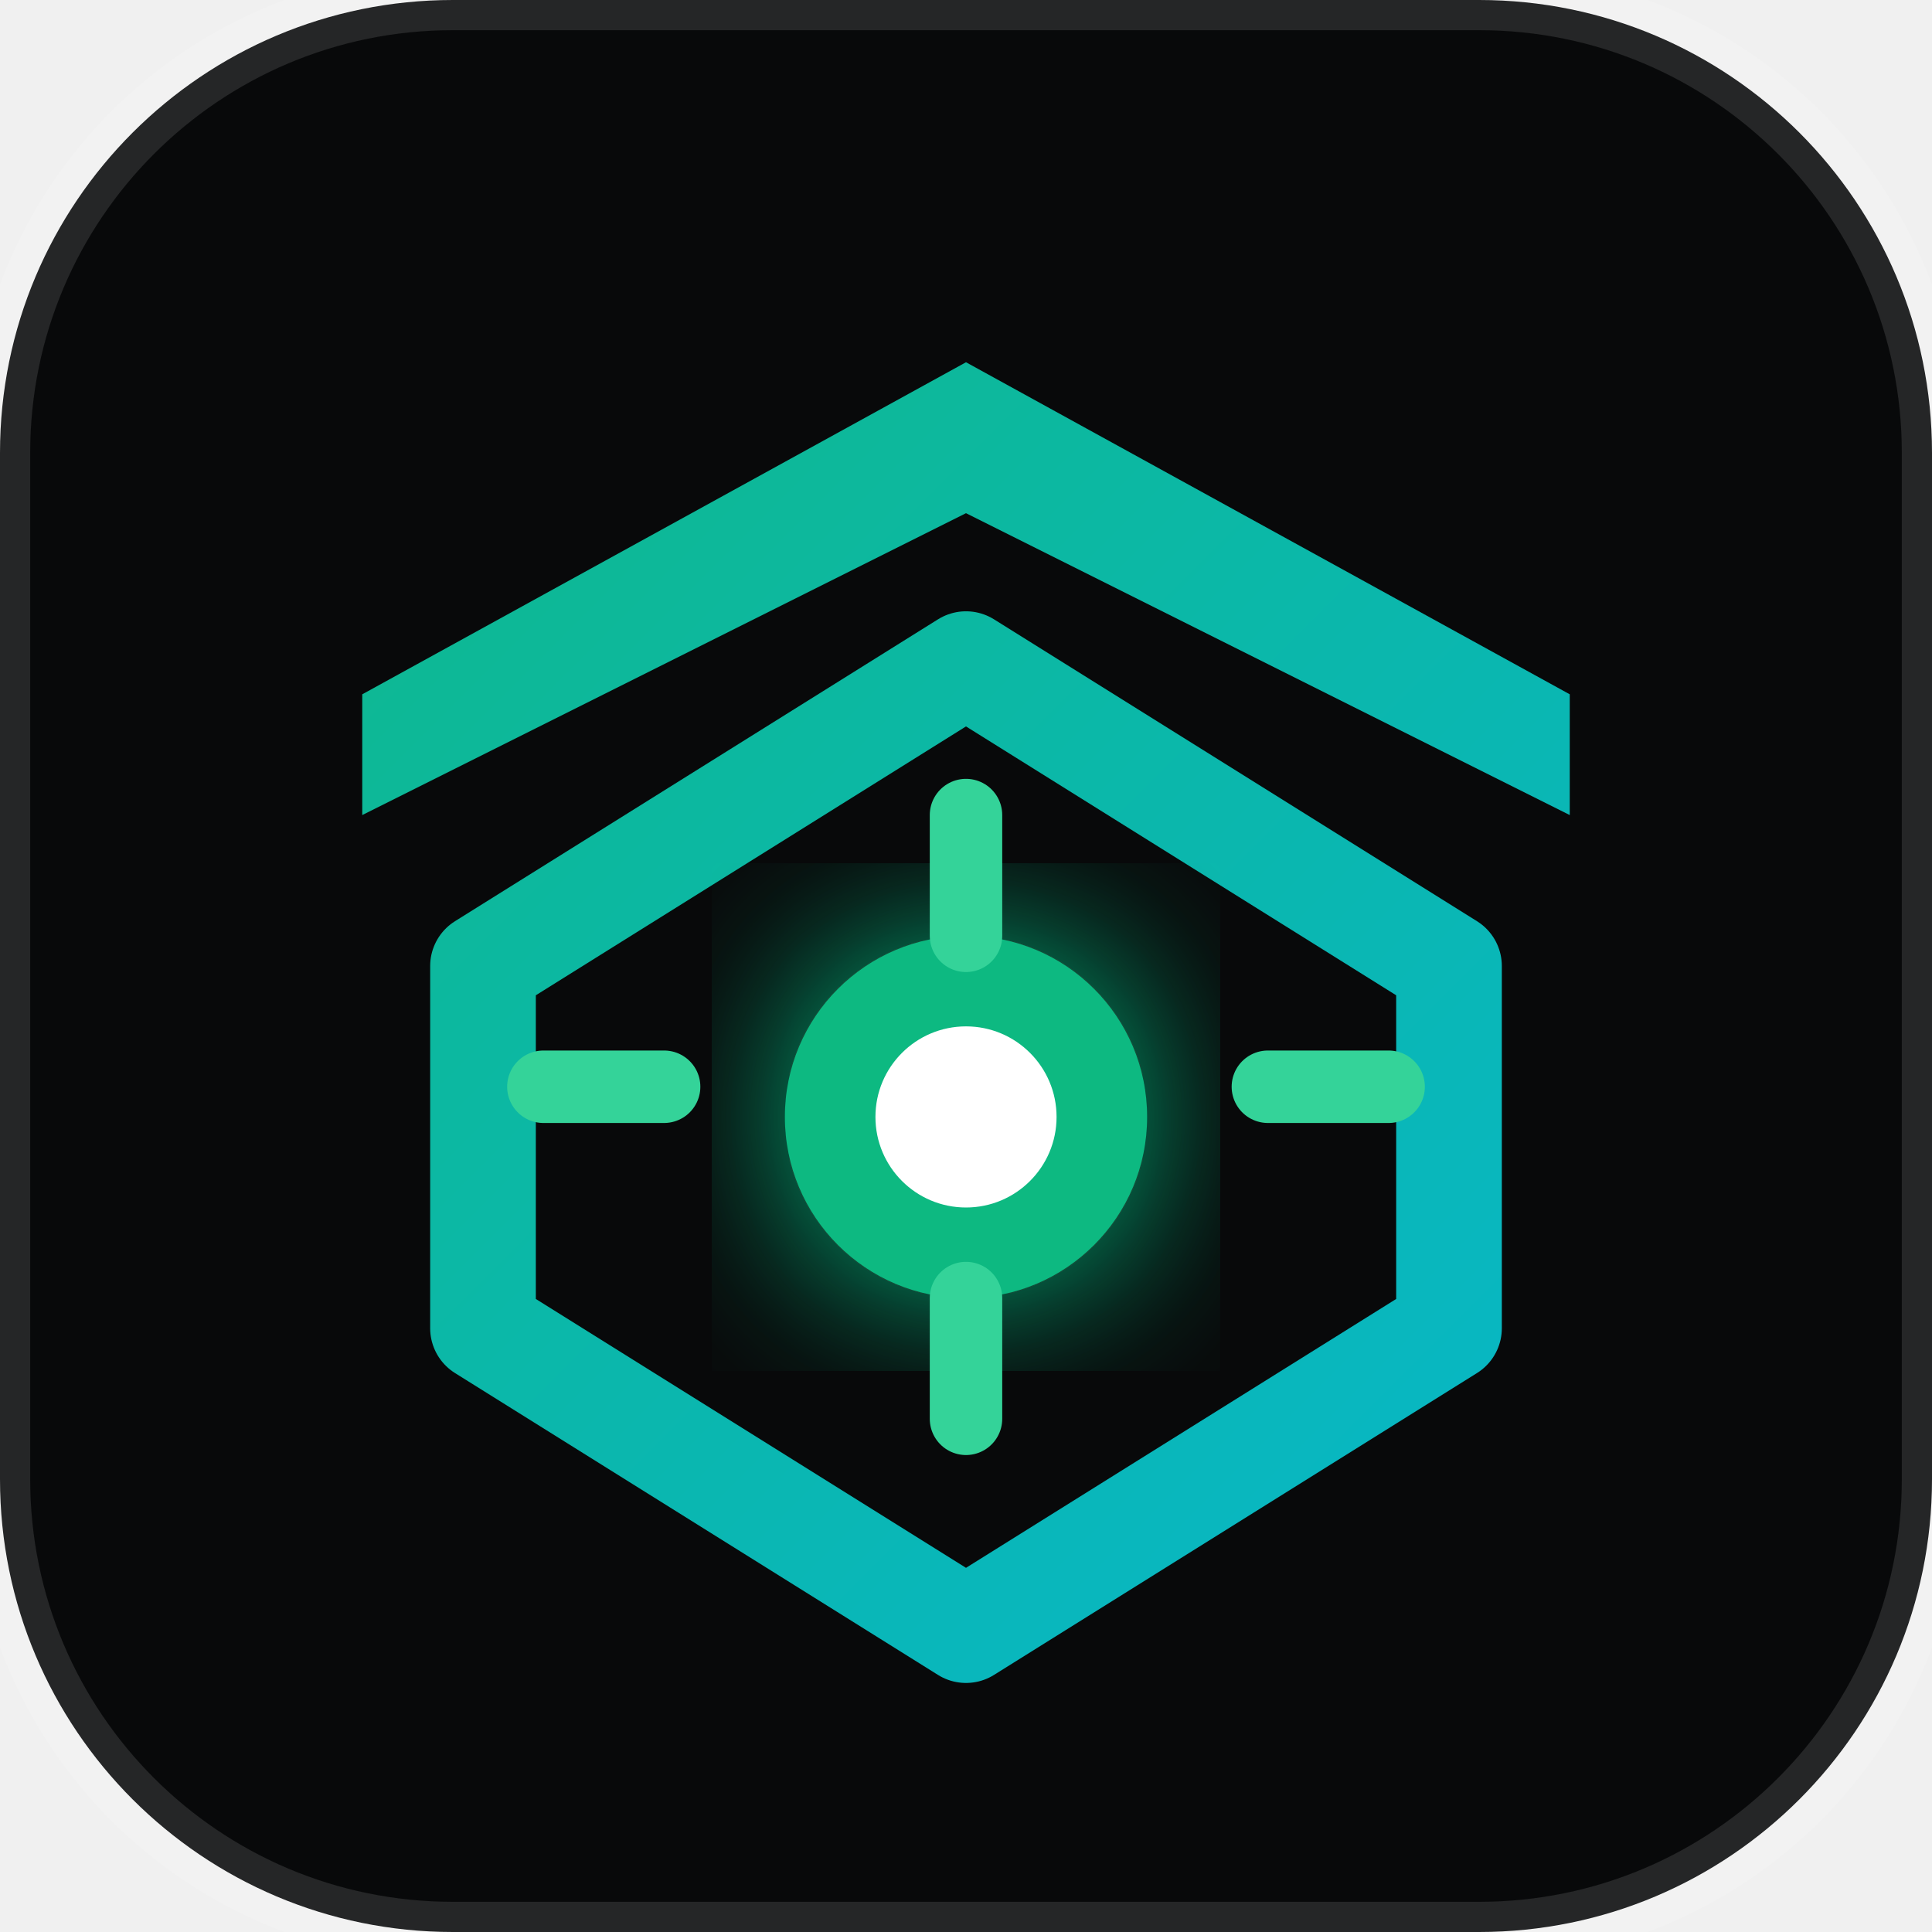
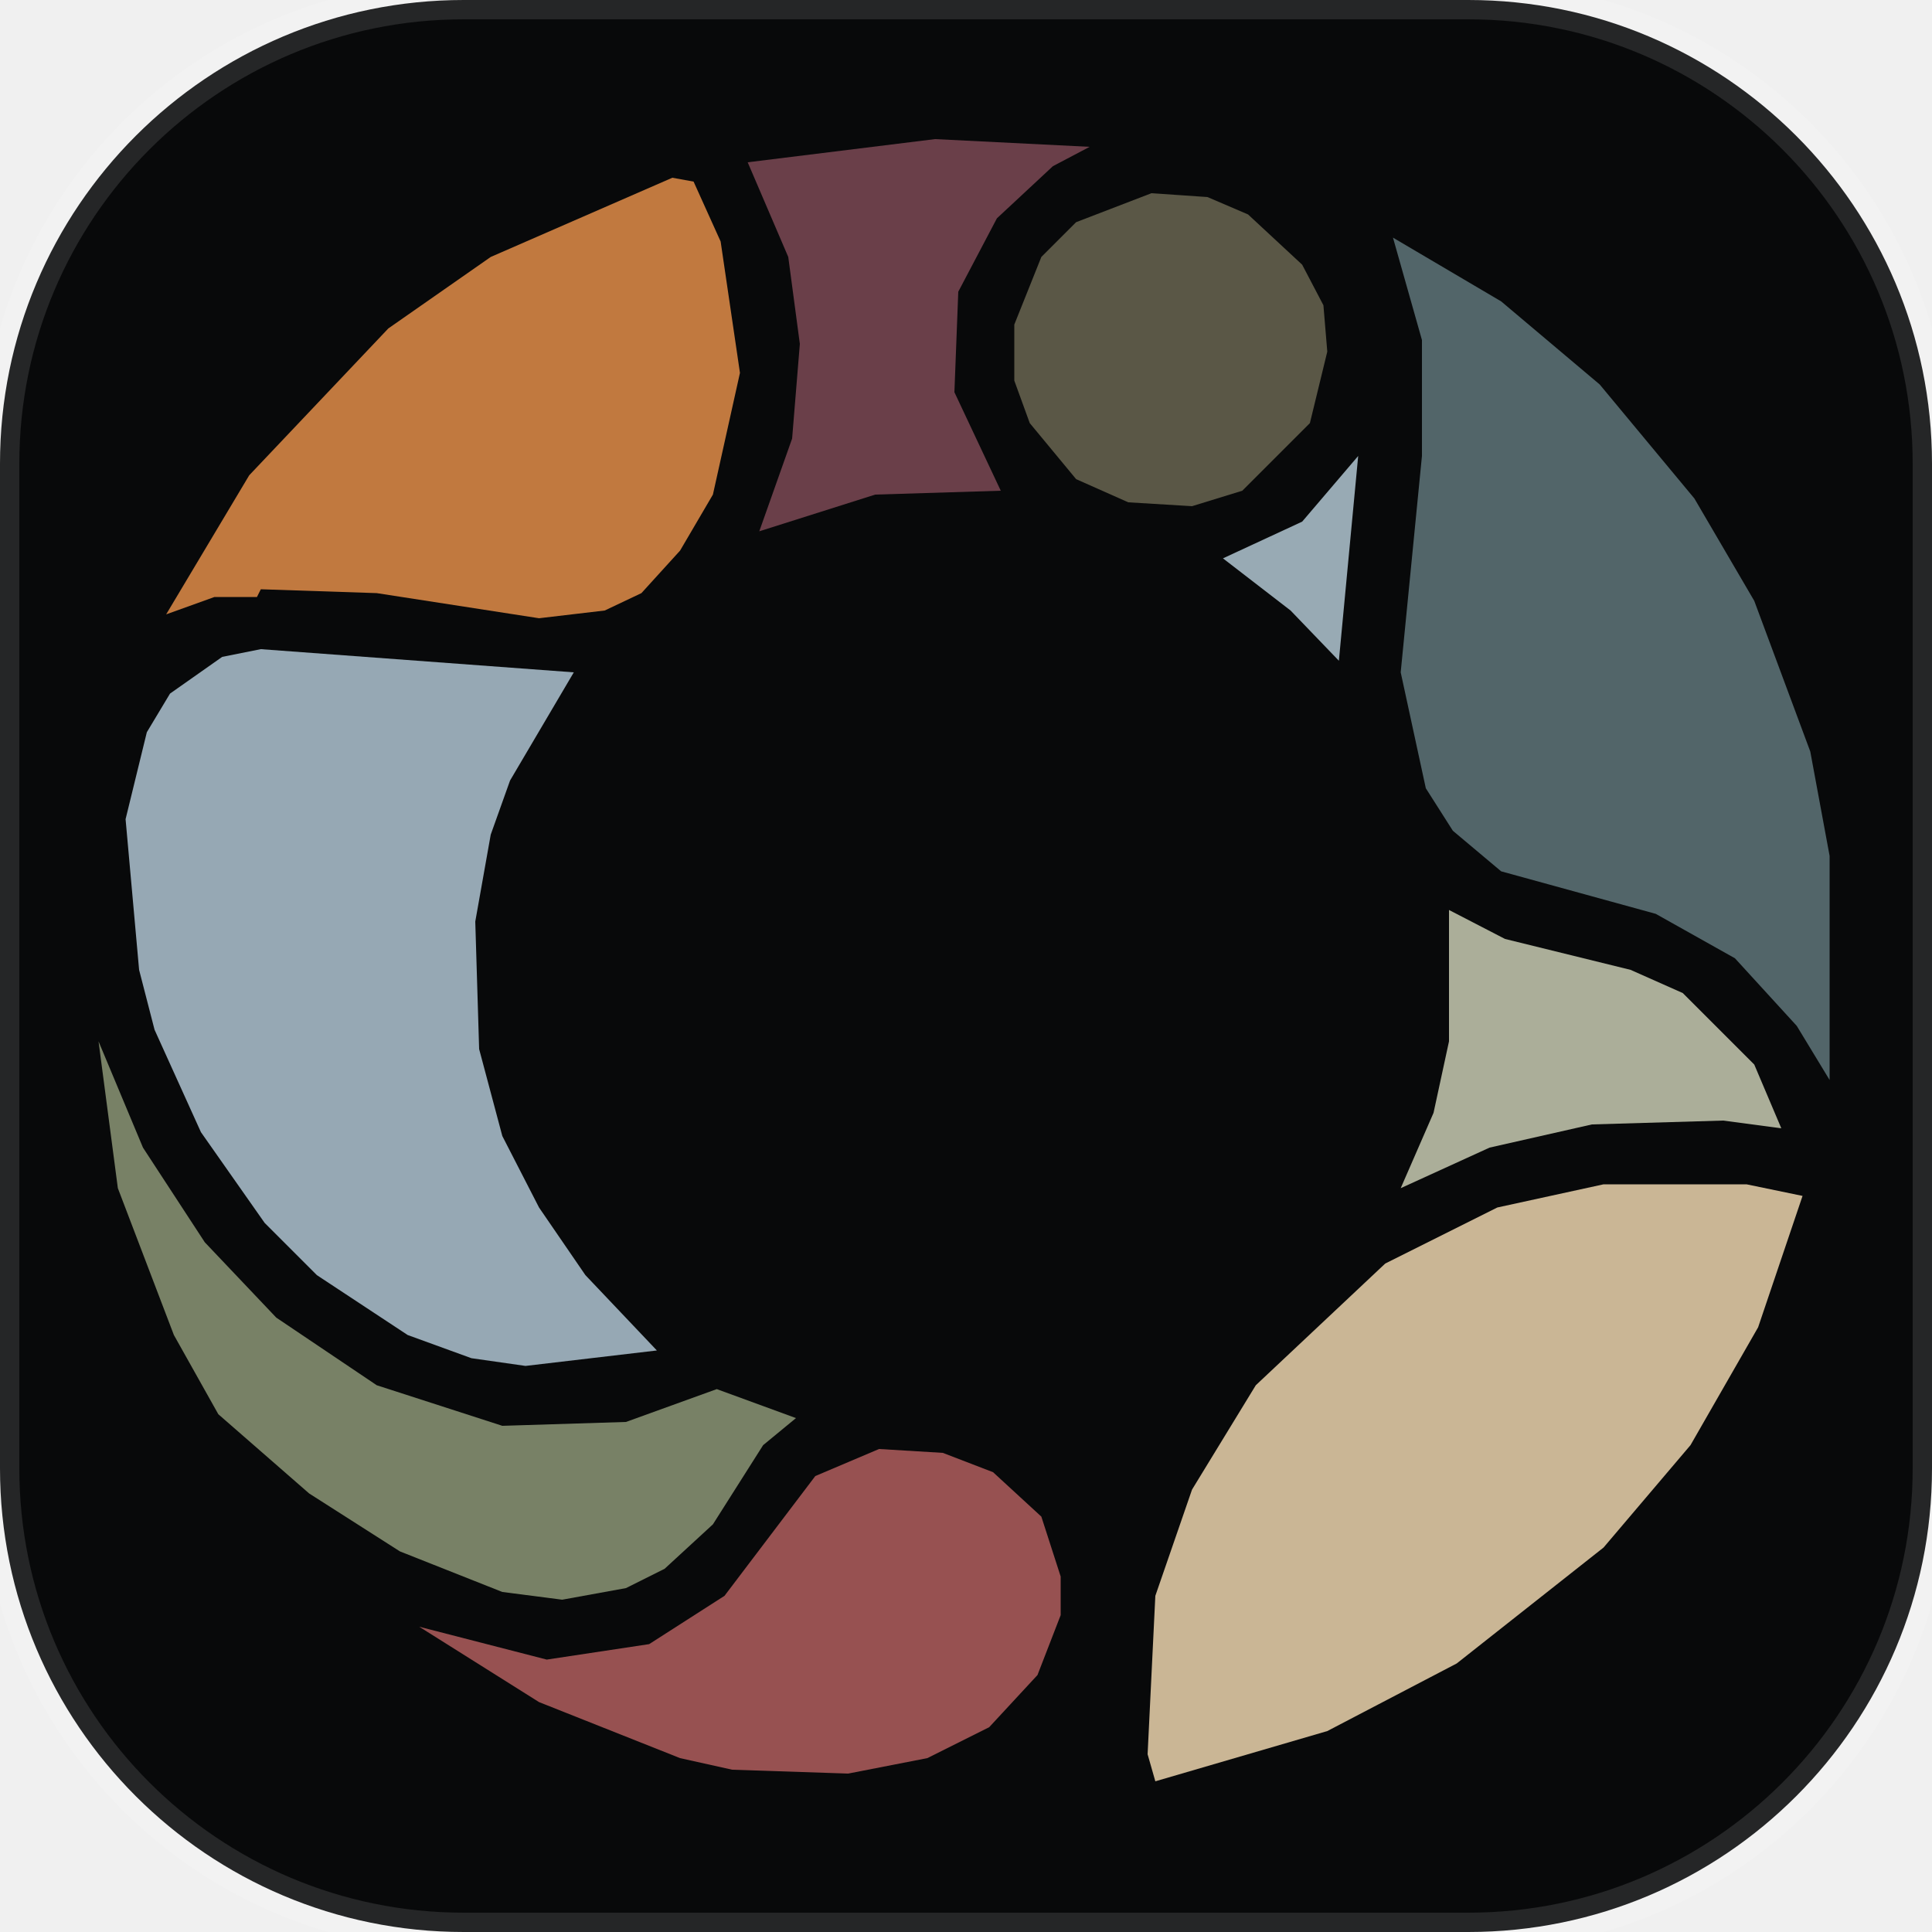
- <svg xmlns="http://www.w3.org/2000/svg" viewBox="0 0 32 32" fill="none">
-   <defs>
-     <linearGradient id="omni-grad" x1="2" y1="2" x2="30" y2="30" gradientUnits="userSpaceOnUse">
-       <stop offset="0%" stop-color="#10b981" />
-       <stop offset="100%" stop-color="#06b6d4" />
-     </linearGradient>
-     <filter id="glow" x="-20%" y="-20%" width="140%" height="140%">
-       <feGaussianBlur stdDeviation="1.5" result="blur" />
-       <feComposite in="SourceGraphic" in2="blur" operator="over" />
-     </filter>
-   </defs>
-   <rect width="32" height="32" rx="7.5" fill="#08090a" stroke="rgba(255,255,255,0.12)" stroke-width="1" />
-   <path d="M6 11.5L16 6L26 11.5V13.5L16 8.5L6 13.5V11.5Z" fill="url(#omni-grad)" />
-   <path d="M16 11L24 16V22L16 27L8 22V16L16 11Z" stroke="url(#omni-grad)" stroke-width="1.75" stroke-linejoin="round" />
-   <circle cx="16" cy="18.5" r="3" fill="#10b981" filter="url(#glow)" />
-   <circle cx="16" cy="18.5" r="1.5" fill="#ffffff" />
-   <path d="M9 18H11M21 18H23M16 13.5V15.5M16 21.5V23.5" stroke="#34d399" stroke-width="1.2" stroke-linecap="round" />
+ <svg xmlns="http://www.w3.org/2000/svg" viewBox="0 0 100 100" fill="none">
+   <rect width="100" height="100" rx="24" fill="#08090a" stroke="rgba(255,255,255,0.12)" stroke-width="2" />
+   <g transform="translate(0, 0)">
+     <path id="petal_1" d="M 13.5,33.6 L 29.7,34.8 L 26.4,40.4 L 25.4,43.2 L 24.6,47.7 L 24.8,54.3 L 26.0,58.8 L 27.9,62.5 L 30.3,66.0 L 34.0,69.9 L 27.2,70.7 L 24.4,70.3 L 21.1,69.1 L 16.4,66.0 L 13.7,63.3 L 10.4,58.6 L 8.0,53.3 L 7.2,50.2 L 6.5,42.4 L 7.6,37.9 L 8.8,35.9 L 11.5,34.0 L 13.5,33.6 Z" fill="#96a8b4" />
+     <path id="petal_2" d="M 83.0,61.3 L 90.4,61.3 L 93.3,61.9 L 91.0,68.7 L 87.5,74.8 L 83.0,80.1 L 75.4,86.1 L 68.7,89.6 L 59.8,92.2 L 59.4,90.8 L 59.8,82.6 L 61.7,77.1 L 65.0,71.7 L 71.7,65.4 L 77.5,62.5 L 83.0,61.3 Z" fill="#cab695" />
+     <path id="petal_3" d="M 72.1,12.3 L 77.7,15.6 L 82.8,19.9 L 87.7,25.8 L 90.8,31.1 L 93.7,38.9 L 94.7,44.3 L 94.7,55.9 L 93.0,53.1 L 89.8,49.6 L 85.7,47.3 L 77.7,45.1 L 75.2,43.0 L 73.8,40.8 L 72.5,34.8 L 73.6,23.6 L 73.6,17.6 L 72.1,12.3 Z" fill="#526569" />
+     <path id="petal_4" d="M 34.8,9.2 L 35.9,9.4 L 37.3,12.5 L 38.3,19.3 L 36.9,25.6 L 35.2,28.5 L 33.2,30.7 L 31.3,31.6 L 27.9,32.0 L 19.5,30.7 L 13.5,30.5 L 13.3,30.9 L 11.1,30.9 L 8.6,31.8 L 12.9,24.6 L 20.1,17.0 L 25.4,13.3 L 34.8,9.2 Z" fill="#c1793f" />
+     <path id="petal_5" d="M 45.5,75.0 L 48.8,75.2 L 51.4,76.2 L 53.9,78.5 L 54.9,81.6 L 54.9,83.6 L 53.7,86.7 L 51.2,89.4 L 48.0,91.0 L 43.9,91.8 L 37.9,91.6 L 35.2,91.0 L 27.9,88.1 L 21.7,84.2 L 28.3,85.9 L 33.6,85.1 L 37.5,82.6 L 42.2,76.4 L 45.5,75.0 Z" fill="#975151" />
+     <path id="petal_6" d="M 5.1,53.9 L 7.4,59.4 L 10.6,64.3 L 14.3,68.2 L 19.5,71.7 L 26.0,73.8 L 32.4,73.6 L 37.1,71.9 L 41.2,73.4 L 39.5,74.8 L 36.9,78.9 L 34.4,81.2 L 32.4,82.2 L 29.1,82.8 L 26.0,82.4 L 20.7,80.3 L 16.0,77.3 L 11.3,73.2 L 9.0,69.1 L 6.1,61.5 L 5.1,53.9 Z" fill="#788166" />
+     <path id="petal_7" d="M 59.6,10.0 L 62.5,10.2 L 64.6,11.1 L 67.4,13.7 L 68.5,15.8 L 68.7,18.2 L 67.8,21.9 L 64.3,25.4 L 61.7,26.2 L 58.4,26.0 L 55.7,24.8 L 53.3,21.9 L 52.5,19.7 L 52.5,16.8 L 53.9,13.3 L 55.7,11.5 L 59.6,10.0 Z" fill="#5a5746" />
+     <path id="petal_8" d="M 48.4,7.2 L 56.4,7.6 L 54.5,8.6 L 51.6,11.3 L 49.6,15.1 L 49.4,20.3 L 51.8,25.4 L 45.3,25.6 L 39.3,27.5 L 41.0,22.7 L 41.4,17.8 L 40.8,13.3 L 38.7,8.4 L 48.4,7.2 Z" fill="#6a3f49" />
+     <path id="petal_9" d="M 75.0,47.1 L 77.9,48.6 L 84.4,50.2 L 87.1,51.4 L 90.8,55.1 L 92.2,58.4 L 89.2,58.0 L 82.4,58.2 L 77.1,59.4 L 72.5,61.5 L 74.2,57.6 L 75.0,53.9 L 75.0,47.1 Z" fill="#abae99" />
+     <path id="petal_10" d="M 70.3,23.6 L 69.3,34.2 L 66.8,31.6 L 63.3,28.9 L 67.4,27.0 L 70.3,23.6 Z" fill="#98aab4" />
+   </g>
</svg>
